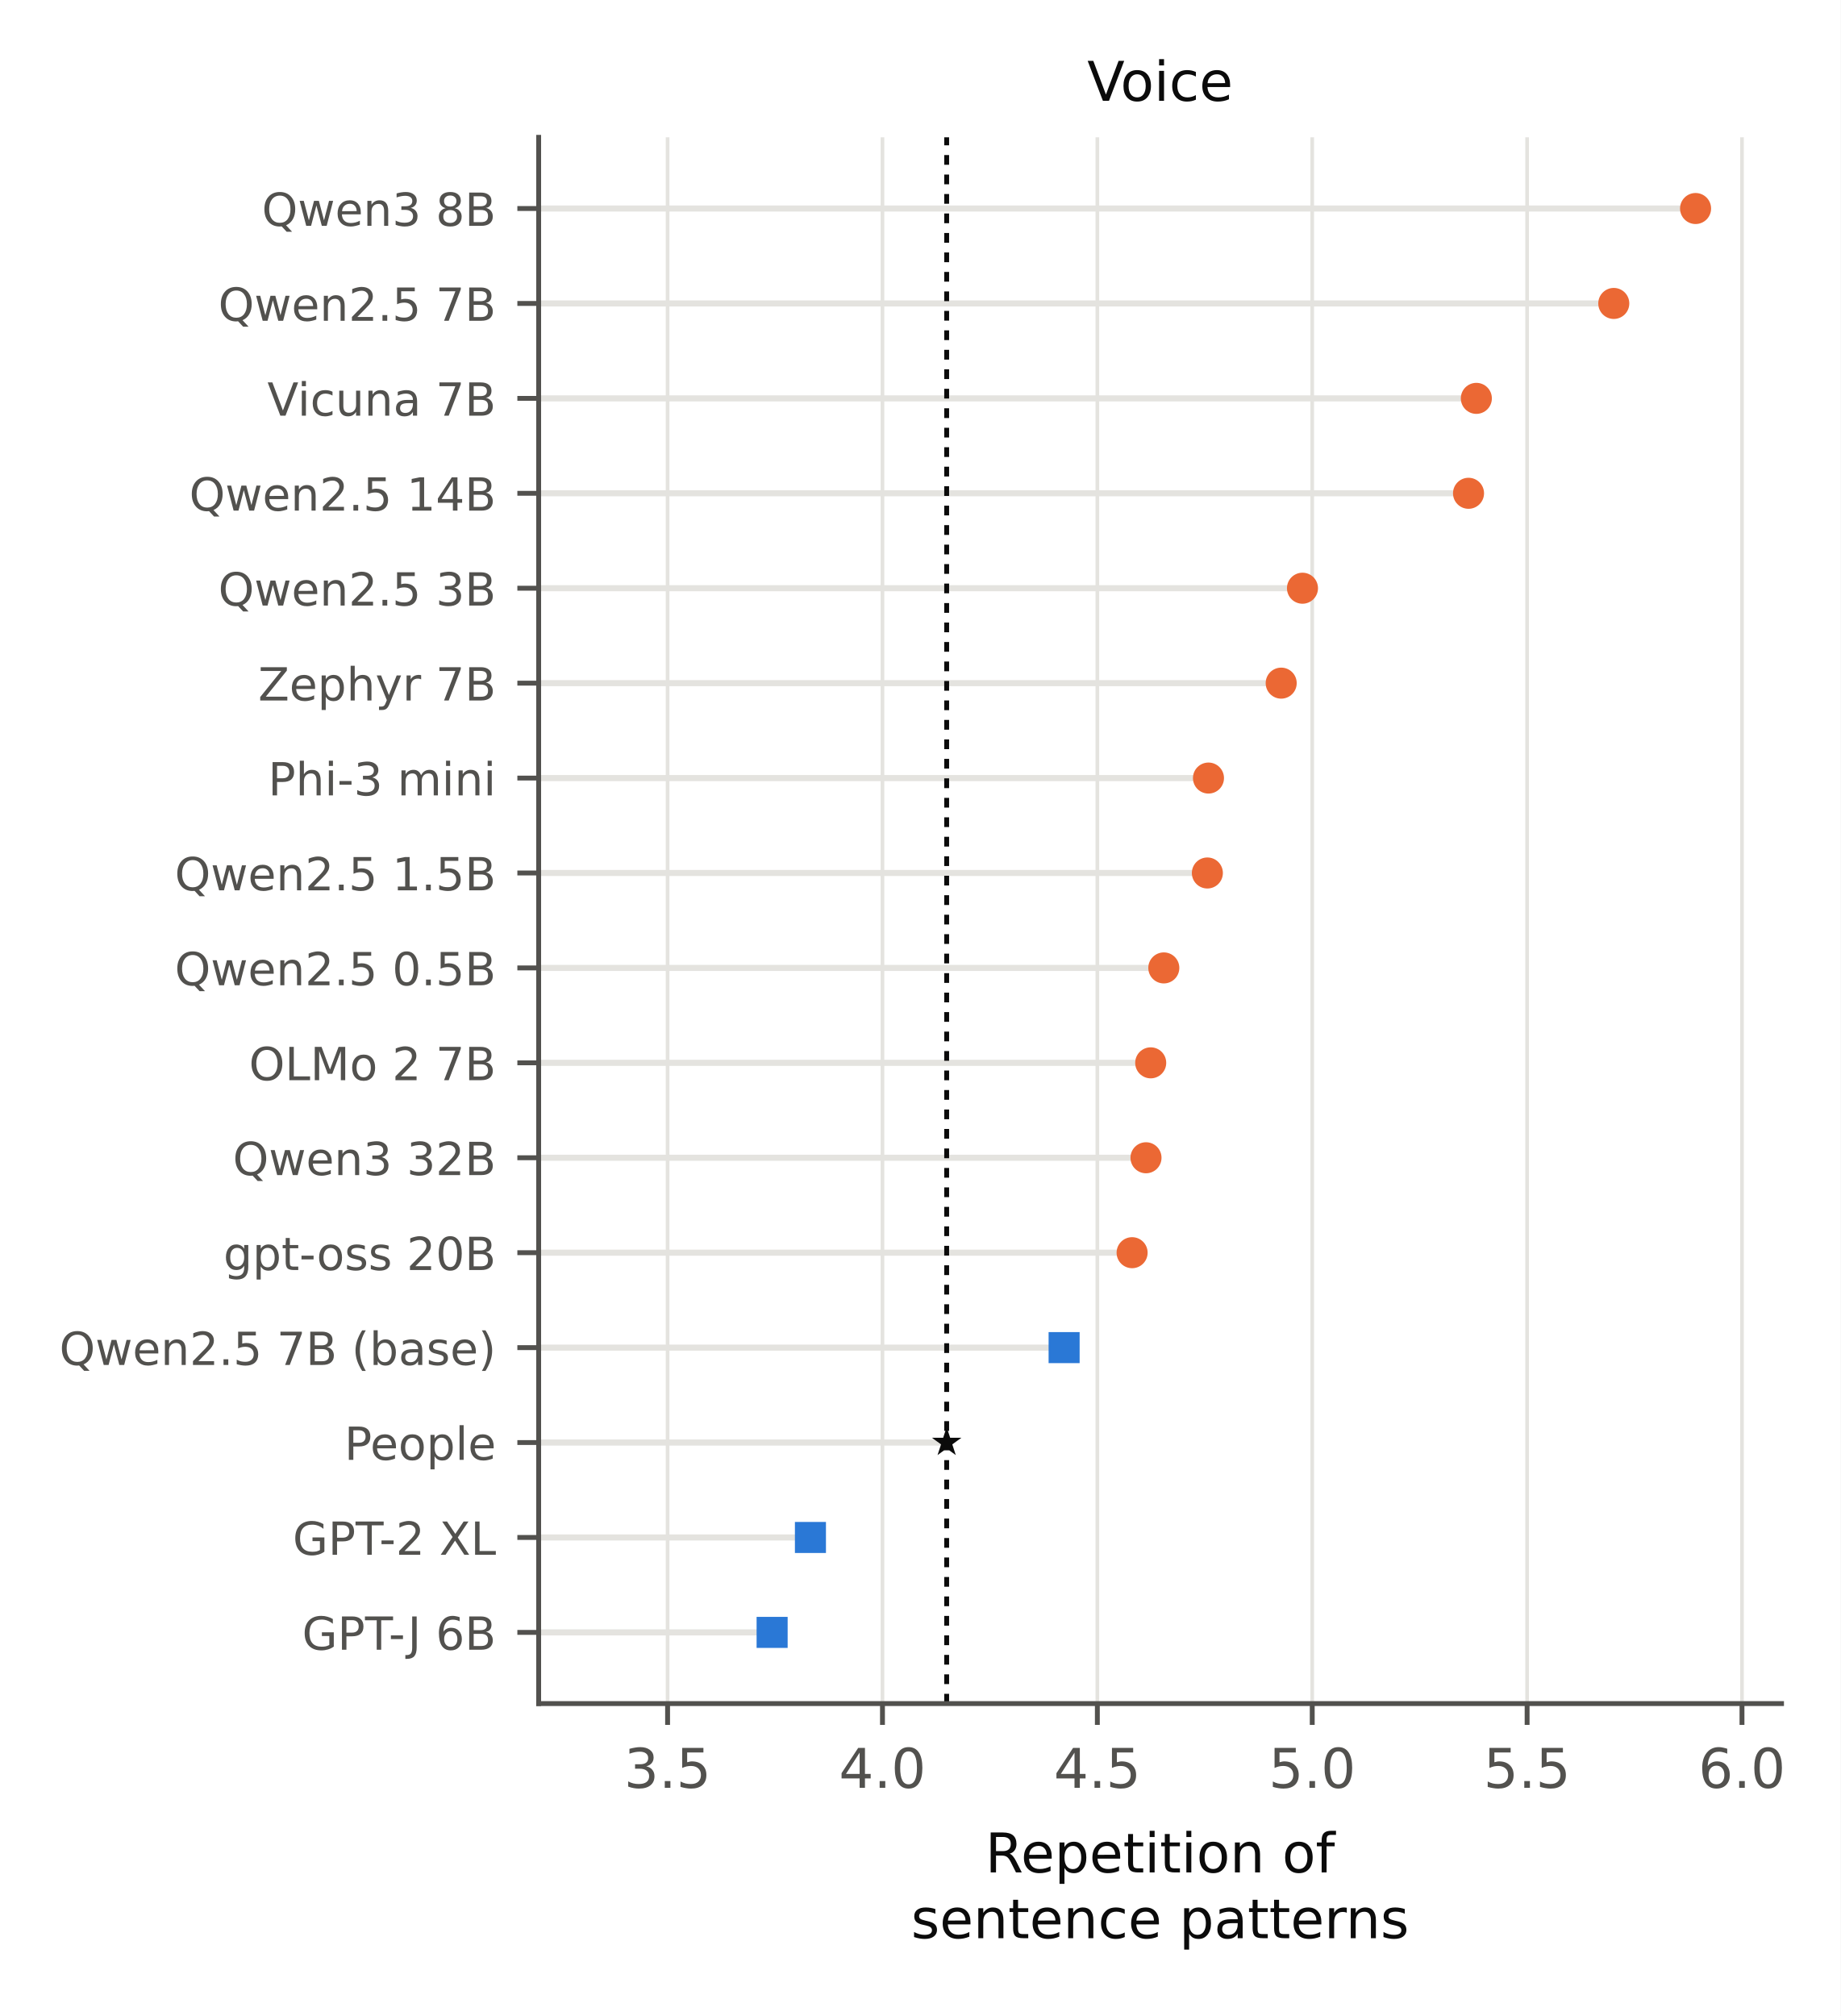
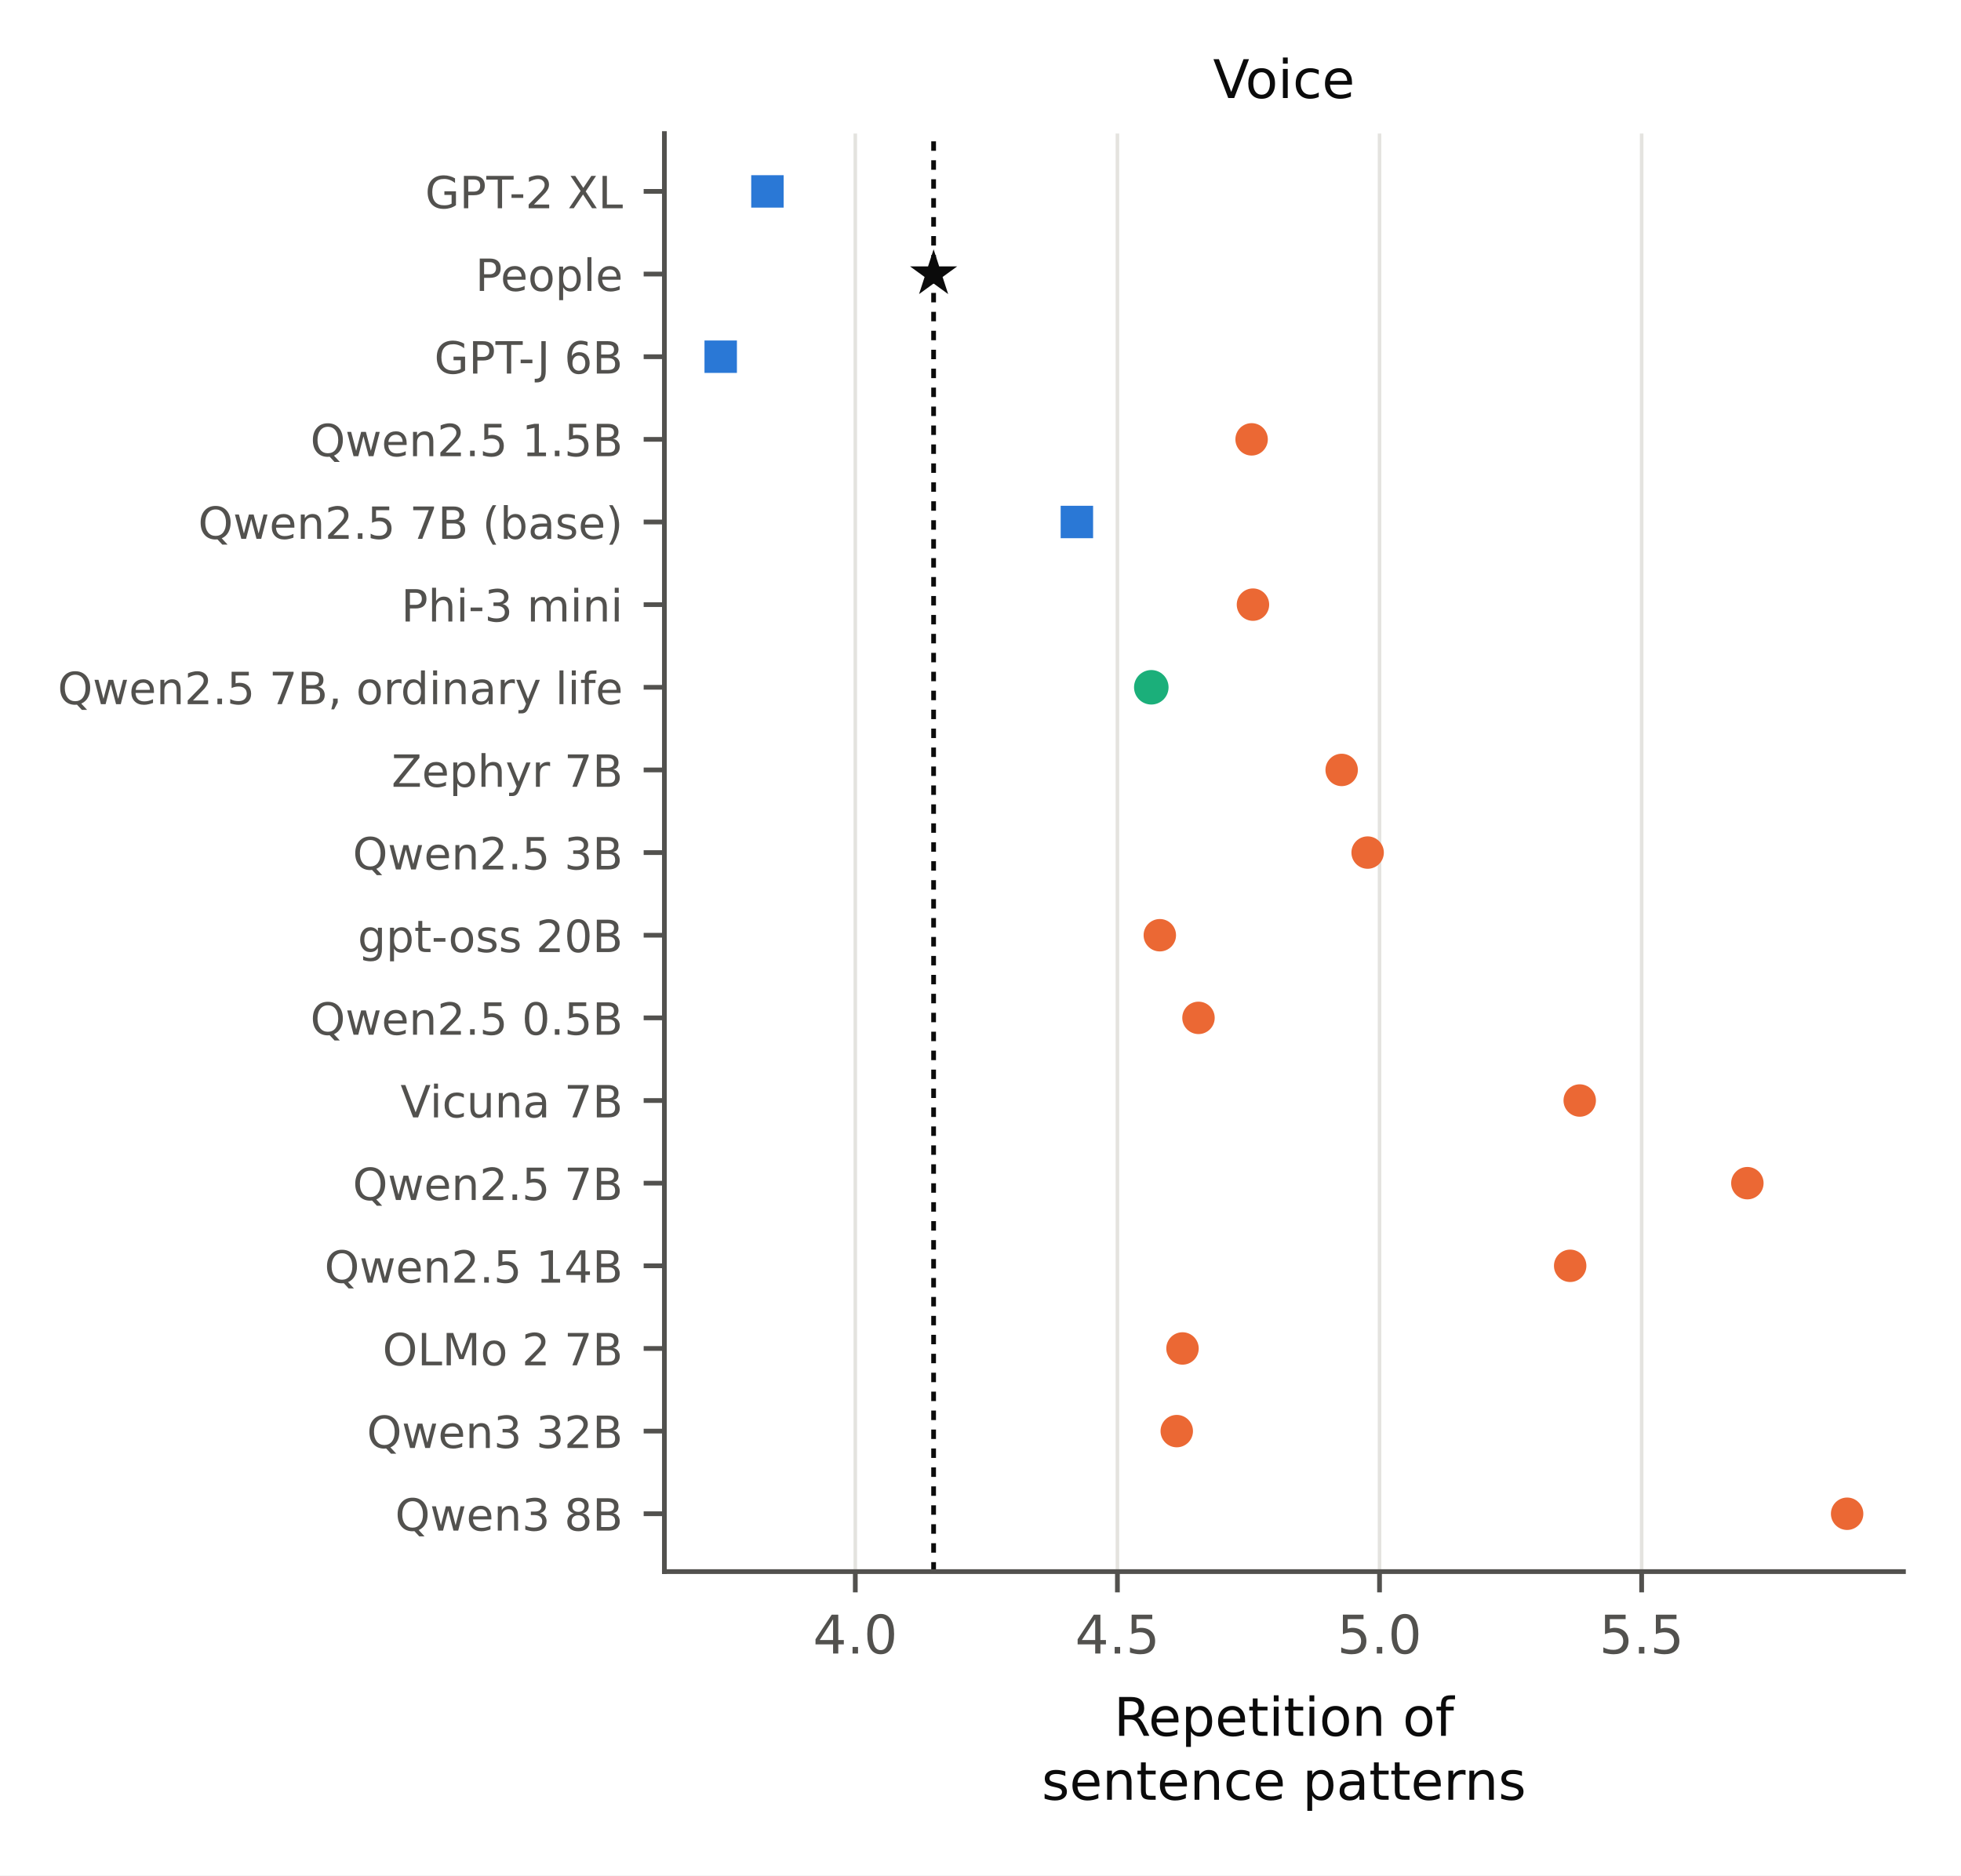
- <svg xmlns="http://www.w3.org/2000/svg" xmlns:xlink="http://www.w3.org/1999/xlink" width="302.4pt" height="331.2pt" viewBox="0 0 302.4 331.2" version="1.1">
+ <svg xmlns="http://www.w3.org/2000/svg" xmlns:xlink="http://www.w3.org/1999/xlink" width="331.2pt" height="316.8pt" viewBox="0 0 331.2 316.8" version="1.1">
  <defs>
    <style type="text/css">*{stroke-linejoin: round; stroke-linecap: butt}</style>
  </defs>
  <g id="figure_1">
    <g id="patch_1">
-       <path d="M 0 331.2  L 302.4 331.2  L 302.4 0  L 0 0  z " style="fill: #ffffff" />
+       <path d="M 0 316.8  L 331.2 316.8  L 331.2 0  L 0 0  z " style="fill: #ffffff" />
    </g>
    <g id="axes_1">
      <g id="patch_2">
-         <path d="M 88.495 279.874  L 292.68 279.874  L 292.68 22.56  L 88.495 22.56  z " style="fill: #ffffff" />
+         <path d="M 112.21 265.474  L 321.48 265.474  L 321.48 22.56  L 112.21 22.56  z " style="fill: #ffffff" />
      </g>
      <g id="matplotlib.axis_1">
        <g id="xtick_1">
          <g id="line2d_1">
-             <path d="M 109.676 279.874  L 109.676 22.56  " clip-path="url(#pa29cede24d)" style="fill: none; stroke: #e4e3df; stroke-width: 0.6; stroke-linecap: square" />
+             <path d="M 144.455 265.474  L 144.455 22.56  " clip-path="url(#p707b2e2f0b)" style="fill: none; stroke: #e4e3df; stroke-width: 0.6; stroke-linecap: square" />
          </g>
          <g id="line2d_2">
            <defs>
-               <path id="m6a541c0df9" d="M 0 0  L 0 3.5  " style="stroke: #52514e; stroke-width: 0.8" />
+               <path id="md12f85eb61" d="M 0 0  L 0 3.5  " style="stroke: #52514e; stroke-width: 0.8" />
            </defs>
            <g>
-               <use xlink:href="#m6a541c0df9" x="109.676" y="279.874" style="fill: #52514e; stroke: #52514e; stroke-width: 0.8" />
+               <use xlink:href="#md12f85eb61" x="144.455" y="265.474" style="fill: #52514e; stroke: #52514e; stroke-width: 0.8" />
            </g>
          </g>
          <g id="text_1">
-             <text style="font-size: 9px; font-family: 'DejaVu Sans'; text-anchor: middle; fill: #52514e" x="109.676" y="293.712" transform="rotate(-0 109.6762 293.7123)">3.5</text>
+             <text style="font-size: 9px; font-family: 'DejaVu Sans'; text-anchor: middle; fill: #52514e" x="144.455" y="279.312" transform="rotate(-0 144.4552 279.3123)">4.0</text>
          </g>
        </g>
        <g id="xtick_2">
          <g id="line2d_3">
-             <path d="M 144.978 279.874  L 144.978 22.56  " clip-path="url(#pa29cede24d)" style="fill: none; stroke: #e4e3df; stroke-width: 0.6; stroke-linecap: square" />
+             <path d="M 188.724 265.474  L 188.724 22.56  " clip-path="url(#p707b2e2f0b)" style="fill: none; stroke: #e4e3df; stroke-width: 0.6; stroke-linecap: square" />
          </g>
          <g id="line2d_4">
            <g>
-               <use xlink:href="#m6a541c0df9" x="144.978" y="279.874" style="fill: #52514e; stroke: #52514e; stroke-width: 0.8" />
+               <use xlink:href="#md12f85eb61" x="188.724" y="265.474" style="fill: #52514e; stroke: #52514e; stroke-width: 0.8" />
            </g>
          </g>
          <g id="text_2">
-             <text style="font-size: 9px; font-family: 'DejaVu Sans'; text-anchor: middle; fill: #52514e" x="144.978" y="293.712" transform="rotate(-0 144.9781 293.7123)">4.0</text>
+             <text style="font-size: 9px; font-family: 'DejaVu Sans'; text-anchor: middle; fill: #52514e" x="188.724" y="279.312" transform="rotate(-0 188.7243 279.3123)">4.5</text>
          </g>
        </g>
        <g id="xtick_3">
          <g id="line2d_5">
-             <path d="M 180.28 279.874  L 180.28 22.56  " clip-path="url(#pa29cede24d)" style="fill: none; stroke: #e4e3df; stroke-width: 0.6; stroke-linecap: square" />
+             <path d="M 232.993 265.474  L 232.993 22.56  " clip-path="url(#p707b2e2f0b)" style="fill: none; stroke: #e4e3df; stroke-width: 0.6; stroke-linecap: square" />
          </g>
          <g id="line2d_6">
            <g>
-               <use xlink:href="#m6a541c0df9" x="180.28" y="279.874" style="fill: #52514e; stroke: #52514e; stroke-width: 0.8" />
+               <use xlink:href="#md12f85eb61" x="232.993" y="265.474" style="fill: #52514e; stroke: #52514e; stroke-width: 0.8" />
            </g>
          </g>
          <g id="text_3">
-             <text style="font-size: 9px; font-family: 'DejaVu Sans'; text-anchor: middle; fill: #52514e" x="180.28" y="293.712" transform="rotate(-0 180.28 293.7123)">4.5</text>
+             <text style="font-size: 9px; font-family: 'DejaVu Sans'; text-anchor: middle; fill: #52514e" x="232.993" y="279.312" transform="rotate(-0 232.9934 279.3123)">5.0</text>
          </g>
        </g>
        <g id="xtick_4">
          <g id="line2d_7">
-             <path d="M 215.582 279.874  L 215.582 22.56  " clip-path="url(#pa29cede24d)" style="fill: none; stroke: #e4e3df; stroke-width: 0.6; stroke-linecap: square" />
+             <path d="M 277.263 265.474  L 277.263 22.56  " clip-path="url(#p707b2e2f0b)" style="fill: none; stroke: #e4e3df; stroke-width: 0.6; stroke-linecap: square" />
          </g>
          <g id="line2d_8">
            <g>
-               <use xlink:href="#m6a541c0df9" x="215.582" y="279.874" style="fill: #52514e; stroke: #52514e; stroke-width: 0.8" />
+               <use xlink:href="#md12f85eb61" x="277.263" y="265.474" style="fill: #52514e; stroke: #52514e; stroke-width: 0.8" />
            </g>
          </g>
          <g id="text_4">
-             <text style="font-size: 9px; font-family: 'DejaVu Sans'; text-anchor: middle; fill: #52514e" x="215.582" y="293.712" transform="rotate(-0 215.582 293.7123)">5.0</text>
-           </g>
-         </g>
-         <g id="xtick_5">
-           <g id="line2d_9">
-             <path d="M 250.884 279.874  L 250.884 22.56  " clip-path="url(#pa29cede24d)" style="fill: none; stroke: #e4e3df; stroke-width: 0.6; stroke-linecap: square" />
-           </g>
-           <g id="line2d_10">
-             <g>
-               <use xlink:href="#m6a541c0df9" x="250.884" y="279.874" style="fill: #52514e; stroke: #52514e; stroke-width: 0.8" />
-             </g>
-           </g>
-           <g id="text_5">
-             <text style="font-size: 9px; font-family: 'DejaVu Sans'; text-anchor: middle; fill: #52514e" x="250.884" y="293.712" transform="rotate(-0 250.8839 293.7123)">5.5</text>
-           </g>
-         </g>
-         <g id="xtick_6">
-           <g id="line2d_11">
-             <path d="M 286.186 279.874  L 286.186 22.56  " clip-path="url(#pa29cede24d)" style="fill: none; stroke: #e4e3df; stroke-width: 0.6; stroke-linecap: square" />
-           </g>
-           <g id="line2d_12">
-             <g>
-               <use xlink:href="#m6a541c0df9" x="286.186" y="279.874" style="fill: #52514e; stroke: #52514e; stroke-width: 0.8" />
-             </g>
-           </g>
-           <g id="text_6">
-             <text style="font-size: 9px; font-family: 'DejaVu Sans'; text-anchor: middle; fill: #52514e" x="286.186" y="293.712" transform="rotate(-0 286.1859 293.7123)">6.0</text>
-           </g>
-         </g>
-         <g id="text_7">
-           <text style="font-size: 9px; font-family: 'DejaVu Sans'; fill: #0b0b0b" transform="translate(161.8663 307.6138)">Repetition of</text>
-           <text style="font-size: 9px; font-family: 'DejaVu Sans'; fill: #0b0b0b" transform="translate(149.6853 318.4156)">sentence patterns</text>
+             <text style="font-size: 9px; font-family: 'DejaVu Sans'; text-anchor: middle; fill: #52514e" x="277.263" y="279.312" transform="rotate(-0 277.2625 279.3123)">5.5</text>
+           </g>
+         </g>
+         <g id="text_5">
+           <text style="font-size: 9px; font-family: 'DejaVu Sans'; fill: #0b0b0b" transform="translate(188.1238 293.2138)">Repetition of</text>
+           <text style="font-size: 9px; font-family: 'DejaVu Sans'; fill: #0b0b0b" transform="translate(175.9428 304.0156)">sentence patterns</text>
        </g>
      </g>
      <g id="matplotlib.axis_2">
        <g id="ytick_1">
+           <g id="line2d_9">
+             <defs>
+               <path id="me0f7432791" d="M 0 0  L -3.5 0  " style="stroke: #52514e; stroke-width: 0.8" />
+             </defs>
+             <g>
+               <use xlink:href="#me0f7432791" x="112.21" y="255.702" style="fill: #52514e; stroke: #52514e; stroke-width: 0.8" />
+             </g>
+           </g>
+           <g id="text_6">
+             <text style="font-size: 7.5px; font-family: 'DejaVu Sans'; text-anchor: end; fill: #52514e" x="105.21" y="258.551" transform="rotate(-0 105.21 258.5511)">Qwen3 8B</text>
+           </g>
+         </g>
+         <g id="ytick_2">
+           <g id="line2d_10">
+             <g>
+               <use xlink:href="#me0f7432791" x="112.21" y="241.741" style="fill: #52514e; stroke: #52514e; stroke-width: 0.8" />
+             </g>
+           </g>
+           <g id="text_7">
+             <text style="font-size: 7.5px; font-family: 'DejaVu Sans'; text-anchor: end; fill: #52514e" x="105.21" y="244.59" transform="rotate(-0 105.21 244.5905)">Qwen3 32B</text>
+           </g>
+         </g>
+         <g id="ytick_3">
+           <g id="line2d_11">
+             <g>
+               <use xlink:href="#me0f7432791" x="112.21" y="227.781" style="fill: #52514e; stroke: #52514e; stroke-width: 0.8" />
+             </g>
+           </g>
+           <g id="text_8">
+             <text style="font-size: 7.5px; font-family: 'DejaVu Sans'; text-anchor: end; fill: #52514e" x="105.21" y="230.63" transform="rotate(-0 105.21 230.6299)">OLMo 2 7B</text>
+           </g>
+         </g>
+         <g id="ytick_4">
+           <g id="line2d_12">
+             <g>
+               <use xlink:href="#me0f7432791" x="112.21" y="213.82" style="fill: #52514e; stroke: #52514e; stroke-width: 0.8" />
+             </g>
+           </g>
+           <g id="text_9">
+             <text style="font-size: 7.5px; font-family: 'DejaVu Sans'; text-anchor: end; fill: #52514e" x="105.21" y="216.669" transform="rotate(-0 105.21 216.6693)">Qwen2.5 14B</text>
+           </g>
+         </g>
+         <g id="ytick_5">
          <g id="line2d_13">
-             <defs>
-               <path id="m1669f476aa" d="M 0 0  L -3.5 0  " style="stroke: #52514e; stroke-width: 0.8" />
-             </defs>
-             <g>
-               <use xlink:href="#m1669f476aa" x="88.495" y="268.178" style="fill: #52514e; stroke: #52514e; stroke-width: 0.8" />
-             </g>
-           </g>
-           <g id="text_8">
-             <text style="font-size: 7.5px; font-family: 'DejaVu Sans'; text-anchor: end; fill: #52514e" x="81.495" y="271.027" transform="rotate(-0 81.495 271.0274)">GPT-J 6B</text>
-           </g>
-         </g>
-         <g id="ytick_2">
+             <g>
+               <use xlink:href="#me0f7432791" x="112.21" y="199.86" style="fill: #52514e; stroke: #52514e; stroke-width: 0.8" />
+             </g>
+           </g>
+           <g id="text_10">
+             <text style="font-size: 7.5px; font-family: 'DejaVu Sans'; text-anchor: end; fill: #52514e" x="105.21" y="202.709" transform="rotate(-0 105.21 202.7087)">Qwen2.5 7B</text>
+           </g>
+         </g>
+         <g id="ytick_6">
          <g id="line2d_14">
            <g>
-               <use xlink:href="#m1669f476aa" x="88.495" y="252.583" style="fill: #52514e; stroke: #52514e; stroke-width: 0.8" />
-             </g>
-           </g>
-           <g id="text_9">
-             <text style="font-size: 7.5px; font-family: 'DejaVu Sans'; text-anchor: end; fill: #52514e" x="81.495" y="255.433" transform="rotate(-0 81.495 255.4326)">GPT-2 XL</text>
-           </g>
-         </g>
-         <g id="ytick_3">
+               <use xlink:href="#me0f7432791" x="112.21" y="185.899" style="fill: #52514e; stroke: #52514e; stroke-width: 0.8" />
+             </g>
+           </g>
+           <g id="text_11">
+             <text style="font-size: 7.5px; font-family: 'DejaVu Sans'; text-anchor: end; fill: #52514e" x="105.21" y="188.748" transform="rotate(-0 105.21 188.7484)">Vicuna 7B</text>
+           </g>
+         </g>
+         <g id="ytick_7">
          <g id="line2d_15">
            <g>
-               <use xlink:href="#m1669f476aa" x="88.495" y="236.989" style="fill: #52514e; stroke: #52514e; stroke-width: 0.8" />
-             </g>
-           </g>
-           <g id="text_10">
-             <text style="font-size: 7.5px; font-family: 'DejaVu Sans'; text-anchor: end; fill: #52514e" x="81.495" y="239.838" transform="rotate(-0 81.495 239.8381)">People</text>
-           </g>
-         </g>
-         <g id="ytick_4">
+               <use xlink:href="#me0f7432791" x="112.21" y="171.938" style="fill: #52514e; stroke: #52514e; stroke-width: 0.8" />
+             </g>
+           </g>
+           <g id="text_12">
+             <text style="font-size: 7.5px; font-family: 'DejaVu Sans'; text-anchor: end; fill: #52514e" x="105.21" y="174.788" transform="rotate(-0 105.21 174.7875)">Qwen2.5 0.5B</text>
+           </g>
+         </g>
+         <g id="ytick_8">
          <g id="line2d_16">
            <g>
-               <use xlink:href="#m1669f476aa" x="88.495" y="221.394" style="fill: #52514e; stroke: #52514e; stroke-width: 0.8" />
-             </g>
-           </g>
-           <g id="text_11">
-             <text style="font-size: 7.5px; font-family: 'DejaVu Sans'; text-anchor: end; fill: #52514e" x="81.495" y="224.243" transform="rotate(-0 81.495 224.2432)">Qwen2.5 7B (base)</text>
-           </g>
-         </g>
-         <g id="ytick_5">
+               <use xlink:href="#me0f7432791" x="112.21" y="157.978" style="fill: #52514e; stroke: #52514e; stroke-width: 0.8" />
+             </g>
+           </g>
+           <g id="text_13">
+             <text style="font-size: 7.5px; font-family: 'DejaVu Sans'; text-anchor: end; fill: #52514e" x="105.21" y="160.827" transform="rotate(-0 105.21 160.8269)">gpt-oss 20B</text>
+           </g>
+         </g>
+         <g id="ytick_9">
          <g id="line2d_17">
            <g>
-               <use xlink:href="#m1669f476aa" x="88.495" y="205.799" style="fill: #52514e; stroke: #52514e; stroke-width: 0.8" />
-             </g>
-           </g>
-           <g id="text_12">
-             <text style="font-size: 7.5px; font-family: 'DejaVu Sans'; text-anchor: end; fill: #52514e" x="81.495" y="208.648" transform="rotate(-0 81.495 208.6481)">gpt-oss 20B</text>
-           </g>
-         </g>
-         <g id="ytick_6">
+               <use xlink:href="#me0f7432791" x="112.21" y="144.017" style="fill: #52514e; stroke: #52514e; stroke-width: 0.8" />
+             </g>
+           </g>
+           <g id="text_14">
+             <text style="font-size: 7.5px; font-family: 'DejaVu Sans'; text-anchor: end; fill: #52514e" x="105.21" y="146.866" transform="rotate(-0 105.21 146.8663)">Qwen2.5 3B</text>
+           </g>
+         </g>
+         <g id="ytick_10">
          <g id="line2d_18">
            <g>
-               <use xlink:href="#m1669f476aa" x="88.495" y="190.204" style="fill: #52514e; stroke: #52514e; stroke-width: 0.8" />
-             </g>
-           </g>
-           <g id="text_13">
-             <text style="font-size: 7.5px; font-family: 'DejaVu Sans'; text-anchor: end; fill: #52514e" x="81.495" y="193.053" transform="rotate(-0 81.495 193.0533)">Qwen3 32B</text>
-           </g>
-         </g>
-         <g id="ytick_7">
+               <use xlink:href="#me0f7432791" x="112.21" y="130.057" style="fill: #52514e; stroke: #52514e; stroke-width: 0.8" />
+             </g>
+           </g>
+           <g id="text_15">
+             <text style="font-size: 7.5px; font-family: 'DejaVu Sans'; text-anchor: end; fill: #52514e" x="105.21" y="132.906" transform="rotate(-0 105.21 132.906)">Zephyr 7B</text>
+           </g>
+         </g>
+         <g id="ytick_11">
          <g id="line2d_19">
            <g>
-               <use xlink:href="#m1669f476aa" x="88.495" y="174.609" style="fill: #52514e; stroke: #52514e; stroke-width: 0.8" />
-             </g>
-           </g>
-           <g id="text_14">
-             <text style="font-size: 7.5px; font-family: 'DejaVu Sans'; text-anchor: end; fill: #52514e" x="81.495" y="177.459" transform="rotate(-0 81.495 177.4585)">OLMo 2 7B</text>
-           </g>
-         </g>
-         <g id="ytick_8">
+               <use xlink:href="#me0f7432791" x="112.21" y="116.096" style="fill: #52514e; stroke: #52514e; stroke-width: 0.8" />
+             </g>
+           </g>
+           <g id="text_16">
+             <text style="font-size: 7.5px; font-family: 'DejaVu Sans'; text-anchor: end; fill: #52514e" x="105.21" y="118.945" transform="rotate(-0 105.21 118.9454)">Qwen2.5 7B, ordinary life</text>
+           </g>
+         </g>
+         <g id="ytick_12">
          <g id="line2d_20">
            <g>
-               <use xlink:href="#m1669f476aa" x="88.495" y="159.015" style="fill: #52514e; stroke: #52514e; stroke-width: 0.8" />
-             </g>
-           </g>
-           <g id="text_15">
-             <text style="font-size: 7.5px; font-family: 'DejaVu Sans'; text-anchor: end; fill: #52514e" x="81.495" y="161.864" transform="rotate(-0 81.495 161.8637)">Qwen2.5 0.5B</text>
-           </g>
-         </g>
-         <g id="ytick_9">
+               <use xlink:href="#me0f7432791" x="112.21" y="102.135" style="fill: #52514e; stroke: #52514e; stroke-width: 0.8" />
+             </g>
+           </g>
+           <g id="text_17">
+             <text style="font-size: 7.5px; font-family: 'DejaVu Sans'; text-anchor: end; fill: #52514e" x="105.21" y="104.985" transform="rotate(-0 105.21 104.9848)">Phi-3 mini</text>
+           </g>
+         </g>
+         <g id="ytick_13">
          <g id="line2d_21">
            <g>
-               <use xlink:href="#m1669f476aa" x="88.495" y="143.42" style="fill: #52514e; stroke: #52514e; stroke-width: 0.8" />
-             </g>
-           </g>
-           <g id="text_16">
-             <text style="font-size: 7.5px; font-family: 'DejaVu Sans'; text-anchor: end; fill: #52514e" x="81.495" y="146.269" transform="rotate(-0 81.495 146.2689)">Qwen2.5 1.5B</text>
-           </g>
-         </g>
-         <g id="ytick_10">
+               <use xlink:href="#me0f7432791" x="112.21" y="88.175" style="fill: #52514e; stroke: #52514e; stroke-width: 0.8" />
+             </g>
+           </g>
+           <g id="text_18">
+             <text style="font-size: 7.5px; font-family: 'DejaVu Sans'; text-anchor: end; fill: #52514e" x="105.21" y="91.024" transform="rotate(-0 105.21 91.02422)">Qwen2.5 7B (base)</text>
+           </g>
+         </g>
+         <g id="ytick_14">
          <g id="line2d_22">
            <g>
-               <use xlink:href="#m1669f476aa" x="88.495" y="127.825" style="fill: #52514e; stroke: #52514e; stroke-width: 0.8" />
-             </g>
-           </g>
-           <g id="text_17">
-             <text style="font-size: 7.5px; font-family: 'DejaVu Sans'; text-anchor: end; fill: #52514e" x="81.495" y="130.674" transform="rotate(-0 81.495 130.6744)">Phi-3 mini</text>
-           </g>
-         </g>
-         <g id="ytick_11">
+               <use xlink:href="#me0f7432791" x="112.21" y="74.214" style="fill: #52514e; stroke: #52514e; stroke-width: 0.8" />
+             </g>
+           </g>
+           <g id="text_19">
+             <text style="font-size: 7.5px; font-family: 'DejaVu Sans'; text-anchor: end; fill: #52514e" x="105.21" y="77.063" transform="rotate(-0 105.21 77.06333)">Qwen2.5 1.5B</text>
+           </g>
+         </g>
+         <g id="ytick_15">
          <g id="line2d_23">
            <g>
-               <use xlink:href="#m1669f476aa" x="88.495" y="112.23" style="fill: #52514e; stroke: #52514e; stroke-width: 0.8" />
-             </g>
-           </g>
-           <g id="text_18">
-             <text style="font-size: 7.5px; font-family: 'DejaVu Sans'; text-anchor: end; fill: #52514e" x="81.495" y="115.08" transform="rotate(-0 81.495 115.0796)">Zephyr 7B</text>
-           </g>
-         </g>
-         <g id="ytick_12">
+               <use xlink:href="#me0f7432791" x="112.21" y="60.254" style="fill: #52514e; stroke: #52514e; stroke-width: 0.8" />
+             </g>
+           </g>
+           <g id="text_20">
+             <text style="font-size: 7.5px; font-family: 'DejaVu Sans'; text-anchor: end; fill: #52514e" x="105.21" y="63.103" transform="rotate(-0 105.21 63.10273)">GPT-J 6B</text>
+           </g>
+         </g>
+         <g id="ytick_16">
          <g id="line2d_24">
            <g>
-               <use xlink:href="#m1669f476aa" x="88.495" y="96.635" style="fill: #52514e; stroke: #52514e; stroke-width: 0.8" />
-             </g>
-           </g>
-           <g id="text_19">
-             <text style="font-size: 7.5px; font-family: 'DejaVu Sans'; text-anchor: end; fill: #52514e" x="81.495" y="99.484" transform="rotate(-0 81.495 99.48447)">Qwen2.5 3B</text>
-           </g>
-         </g>
-         <g id="ytick_13">
+               <use xlink:href="#me0f7432791" x="112.21" y="46.293" style="fill: #52514e; stroke: #52514e; stroke-width: 0.8" />
+             </g>
+           </g>
+           <g id="text_21">
+             <text style="font-size: 7.5px; font-family: 'DejaVu Sans'; text-anchor: end; fill: #52514e" x="105.21" y="49.142" transform="rotate(-0 105.21 49.14243)">People</text>
+           </g>
+         </g>
+         <g id="ytick_17">
          <g id="line2d_25">
            <g>
-               <use xlink:href="#m1669f476aa" x="88.495" y="81.041" style="fill: #52514e; stroke: #52514e; stroke-width: 0.8" />
-             </g>
-           </g>
-           <g id="text_20">
-             <text style="font-size: 7.5px; font-family: 'DejaVu Sans'; text-anchor: end; fill: #52514e" x="81.495" y="83.89" transform="rotate(-0 81.495 83.88966)">Qwen2.5 14B</text>
-           </g>
-         </g>
-         <g id="ytick_14">
-           <g id="line2d_26">
-             <g>
-               <use xlink:href="#m1669f476aa" x="88.495" y="65.446" style="fill: #52514e; stroke: #52514e; stroke-width: 0.8" />
-             </g>
-           </g>
-           <g id="text_21">
-             <text style="font-size: 7.5px; font-family: 'DejaVu Sans'; text-anchor: end; fill: #52514e" x="81.495" y="68.295" transform="rotate(-0 81.495 68.29514)">Vicuna 7B</text>
-           </g>
-         </g>
-         <g id="ytick_15">
-           <g id="line2d_27">
-             <g>
-               <use xlink:href="#m1669f476aa" x="88.495" y="49.851" style="fill: #52514e; stroke: #52514e; stroke-width: 0.8" />
+               <use xlink:href="#me0f7432791" x="112.21" y="32.332" style="fill: #52514e; stroke: #52514e; stroke-width: 0.8" />
            </g>
          </g>
          <g id="text_22">
-             <text style="font-size: 7.5px; font-family: 'DejaVu Sans'; text-anchor: end; fill: #52514e" x="81.495" y="52.7" transform="rotate(-0 81.495 52.70004)">Qwen2.5 7B</text>
-           </g>
-         </g>
-         <g id="ytick_16">
-           <g id="line2d_28">
-             <g>
-               <use xlink:href="#m1669f476aa" x="88.495" y="34.256" style="fill: #52514e; stroke: #52514e; stroke-width: 0.8" />
-             </g>
-           </g>
-           <g id="text_23">
-             <text style="font-size: 7.5px; font-family: 'DejaVu Sans'; text-anchor: end; fill: #52514e" x="81.495" y="37.105" transform="rotate(-0 81.495 37.10523)">Qwen3 8B</text>
-           </g>
-         </g>
-       </g>
-       <g id="LineCollection_1">
-         <path d="M 88.495 268.178  L 126.85 268.178  " clip-path="url(#pa29cede24d)" style="fill: none; stroke: #e4e3df" />
-         <path d="M 88.495 252.583  L 133.143 252.583  " clip-path="url(#pa29cede24d)" style="fill: none; stroke: #e4e3df" />
-         <path d="M 88.495 236.989  L 155.524 236.989  " clip-path="url(#pa29cede24d)" style="fill: none; stroke: #e4e3df" />
-         <path d="M 88.495 221.394  L 174.821 221.394  " clip-path="url(#pa29cede24d)" style="fill: none; stroke: #e4e3df" />
-         <path d="M 88.495 205.799  L 185.991 205.799  " clip-path="url(#pa29cede24d)" style="fill: none; stroke: #e4e3df" />
-         <path d="M 88.495 190.204  L 188.272 190.204  " clip-path="url(#pa29cede24d)" style="fill: none; stroke: #e4e3df" />
-         <path d="M 88.495 174.609  L 189.046 174.609  " clip-path="url(#pa29cede24d)" style="fill: none; stroke: #e4e3df" />
-         <path d="M 88.495 159.015  L 191.199 159.015  " clip-path="url(#pa29cede24d)" style="fill: none; stroke: #e4e3df" />
-         <path d="M 88.495 143.42  L 198.354 143.42  " clip-path="url(#pa29cede24d)" style="fill: none; stroke: #e4e3df" />
-         <path d="M 88.495 127.825  L 198.535 127.825  " clip-path="url(#pa29cede24d)" style="fill: none; stroke: #e4e3df" />
-         <path d="M 88.495 112.23  L 210.483 112.23  " clip-path="url(#pa29cede24d)" style="fill: none; stroke: #e4e3df" />
-         <path d="M 88.495 96.635  L 213.98 96.635  " clip-path="url(#pa29cede24d)" style="fill: none; stroke: #e4e3df" />
-         <path d="M 88.495 81.041  L 241.259 81.041  " clip-path="url(#pa29cede24d)" style="fill: none; stroke: #e4e3df" />
-         <path d="M 88.495 65.446  L 242.545 65.446  " clip-path="url(#pa29cede24d)" style="fill: none; stroke: #e4e3df" />
-         <path d="M 88.495 49.851  L 265.123 49.851  " clip-path="url(#pa29cede24d)" style="fill: none; stroke: #e4e3df" />
-         <path d="M 88.495 34.256  L 278.559 34.256  " clip-path="url(#pa29cede24d)" style="fill: none; stroke: #e4e3df" />
-       </g>
+             <text style="font-size: 7.5px; font-family: 'DejaVu Sans'; text-anchor: end; fill: #52514e" x="105.21" y="35.182" transform="rotate(-0 105.21 35.18154)">GPT-2 XL</text>
+           </g>
+         </g>
+       </g>
+       <g id="line2d_26" />
+       <g id="line2d_27" />
+       <g id="line2d_28" />
      <g id="line2d_29" />
-       <g id="line2d_30">
-         <path d="M 155.524 279.874  L 155.524 22.56  " clip-path="url(#pa29cede24d)" style="fill: none; stroke-dasharray: 1.6,1.6; stroke-dashoffset: 0; stroke: #0b0b0b; stroke-width: 0.8" />
+       <g id="line2d_30" />
+       <g id="line2d_31" />
+       <g id="line2d_32" />
+       <g id="line2d_33" />
+       <g id="line2d_34" />
+       <g id="line2d_35" />
+       <g id="line2d_36" />
+       <g id="line2d_37" />
+       <g id="line2d_38" />
+       <g id="line2d_39" />
+       <g id="line2d_40" />
+       <g id="line2d_41" />
+       <g id="line2d_42" />
+       <g id="line2d_43">
+         <path d="M 157.68 265.474  L 157.68 22.56  " clip-path="url(#p707b2e2f0b)" style="fill: none; stroke-dasharray: 1.6,1.6; stroke-dashoffset: 0; stroke: #0b0b0b; stroke-width: 0.8" />
      </g>
      <g id="patch_3">
-         <path d="M 88.495 279.874  L 88.495 22.56  " style="fill: none; stroke: #52514e; stroke-width: 0.8; stroke-linejoin: miter; stroke-linecap: square" />
+         <path d="M 112.21 265.474  L 112.21 22.56  " style="fill: none; stroke: #52514e; stroke-width: 0.8; stroke-linejoin: miter; stroke-linecap: square" />
      </g>
      <g id="patch_4">
-         <path d="M 88.495 279.874  L 292.68 279.874  " style="fill: none; stroke: #52514e; stroke-width: 0.8; stroke-linejoin: miter; stroke-linecap: square" />
+         <path d="M 112.21 265.474  L 321.48 265.474  " style="fill: none; stroke: #52514e; stroke-width: 0.8; stroke-linejoin: miter; stroke-linecap: square" />
      </g>
      <g id="patch_5">
-         <path d="M 124.3 270.728  L 129.399 270.728  L 129.399 265.629  L 124.3 265.629  z " clip-path="url(#pa29cede24d)" style="fill: #2a78d6" />
+         <path d="M 311.968 258.441  C 312.694 258.441 313.391 258.152 313.904 257.638  C 314.418 257.125 314.706 256.428 314.706 255.702  C 314.706 254.976 314.418 254.279 313.904 253.765  C 313.391 253.252 312.694 252.963 311.968 252.963  C 311.241 252.963 310.545 253.252 310.031 253.765  C 309.518 254.279 309.229 254.976 309.229 255.702  C 309.229 256.428 309.518 257.125 310.031 257.638  C 310.545 258.152 311.241 258.441 311.968 258.441  z " clip-path="url(#p707b2e2f0b)" style="fill: #eb6834" />
      </g>
      <g id="patch_6">
-         <path d="M 130.594 255.133  L 135.693 255.133  L 135.693 250.034  L 130.594 250.034  z " clip-path="url(#pa29cede24d)" style="fill: #2a78d6" />
+         <path d="M 198.747 244.48  C 199.473 244.48 200.17 244.191 200.683 243.678  C 201.197 243.164 201.485 242.468 201.485 241.741  C 201.485 241.015 201.197 240.318 200.683 239.805  C 200.17 239.291 199.473 239.003 198.747 239.003  C 198.02 239.003 197.324 239.291 196.81 239.805  C 196.297 240.318 196.008 241.015 196.008 241.741  C 196.008 242.468 196.297 243.164 196.81 243.678  C 197.324 244.191 198.02 244.48 198.747 244.48  z " clip-path="url(#p707b2e2f0b)" style="fill: #eb6834" />
      </g>
      <g id="patch_7">
-         <path d="M 155.524 234.439  L 154.951 236.201  L 153.099 236.201  L 154.598 237.29  L 154.025 239.051  L 155.524 237.962  L 157.022 239.051  L 156.45 237.29  L 157.948 236.201  L 156.096 236.201  z " clip-path="url(#pa29cede24d)" style="fill: #0b0b0b" />
+         <path d="M 199.717 230.519  C 200.443 230.519 201.139 230.231 201.653 229.717  C 202.167 229.204 202.455 228.507 202.455 227.781  C 202.455 227.054 202.167 226.358 201.653 225.844  C 201.139 225.331 200.443 225.042 199.717 225.042  C 198.99 225.042 198.294 225.331 197.78 225.844  C 197.266 226.358 196.978 227.054 196.978 227.781  C 196.978 228.507 197.266 229.204 197.78 229.717  C 198.294 230.231 198.99 230.519 199.717 230.519  z " clip-path="url(#p707b2e2f0b)" style="fill: #eb6834" />
      </g>
      <g id="patch_8">
-         <path d="M 172.271 223.943  L 177.37 223.943  L 177.37 218.844  L 172.271 218.844  z " clip-path="url(#pa29cede24d)" style="fill: #2a78d6" />
+         <path d="M 265.192 216.559  C 265.919 216.559 266.615 216.27 267.129 215.757  C 267.643 215.243 267.931 214.546 267.931 213.82  C 267.931 213.094 267.643 212.397 267.129 211.884  C 266.615 211.37 265.919 211.082 265.192 211.082  C 264.466 211.082 263.77 211.37 263.256 211.884  C 262.742 212.397 262.454 213.094 262.454 213.82  C 262.454 214.546 262.742 215.243 263.256 215.757  C 263.77 216.27 264.466 216.559 265.192 216.559  z " clip-path="url(#p707b2e2f0b)" style="fill: #eb6834" />
      </g>
      <g id="patch_9">
-         <path d="M 185.991 208.349  C 186.667 208.349 187.315 208.08 187.793 207.602  C 188.272 207.124 188.54 206.475 188.54 205.799  C 188.54 205.123 188.272 204.474 187.793 203.996  C 187.315 203.518 186.667 203.25 185.991 203.25  C 185.314 203.25 184.666 203.518 184.188 203.996  C 183.71 204.474 183.441 205.123 183.441 205.799  C 183.441 206.475 183.71 207.124 184.188 207.602  C 184.666 208.08 185.314 208.349 185.991 208.349  z " clip-path="url(#pa29cede24d)" style="fill: #eb6834" />
+         <path d="M 295.119 202.598  C 295.845 202.598 296.542 202.31 297.055 201.796  C 297.569 201.283 297.857 200.586 297.857 199.86  C 297.857 199.133 297.569 198.437 297.055 197.923  C 296.542 197.41 295.845 197.121 295.119 197.121  C 294.392 197.121 293.696 197.41 293.182 197.923  C 292.669 198.437 292.38 199.133 292.38 199.86  C 292.38 200.586 292.669 201.283 293.182 201.796  C 293.696 202.31 294.392 202.598 295.119 202.598  z " clip-path="url(#p707b2e2f0b)" style="fill: #eb6834" />
      </g>
      <g id="patch_10">
-         <path d="M 188.272 192.754  C 188.948 192.754 189.597 192.485 190.075 192.007  C 190.553 191.529 190.822 190.88 190.822 190.204  C 190.822 189.528 190.553 188.88 190.075 188.401  C 189.597 187.923 188.948 187.655 188.272 187.655  C 187.596 187.655 186.948 187.923 186.47 188.401  C 185.991 188.88 185.723 189.528 185.723 190.204  C 185.723 190.88 185.991 191.529 186.47 192.007  C 186.948 192.485 187.596 192.754 188.272 192.754  z " clip-path="url(#pa29cede24d)" style="fill: #eb6834" />
+         <path d="M 266.805 188.638  C 267.532 188.638 268.228 188.349 268.742 187.835  C 269.255 187.322 269.544 186.625 269.544 185.899  C 269.544 185.173 269.255 184.476 268.742 183.962  C 268.228 183.449 267.532 183.16 266.805 183.16  C 266.079 183.16 265.382 183.449 264.869 183.962  C 264.355 184.476 264.067 185.173 264.067 185.899  C 264.067 186.625 264.355 187.322 264.869 187.835  C 265.382 188.349 266.079 188.638 266.805 188.638  z " clip-path="url(#p707b2e2f0b)" style="fill: #eb6834" />
      </g>
      <g id="patch_11">
-         <path d="M 189.046 177.159  C 189.722 177.159 190.37 176.89 190.848 176.412  C 191.327 175.934 191.595 175.286 191.595 174.609  C 191.595 173.933 191.327 173.285 190.848 172.807  C 190.37 172.329 189.722 172.06 189.046 172.06  C 188.37 172.06 187.721 172.329 187.243 172.807  C 186.765 173.285 186.496 173.933 186.496 174.609  C 186.496 175.286 186.765 175.934 187.243 176.412  C 187.721 176.89 188.37 177.159 189.046 177.159  z " clip-path="url(#pa29cede24d)" style="fill: #eb6834" />
+         <path d="M 202.417 174.677  C 203.143 174.677 203.84 174.388 204.353 173.875  C 204.867 173.361 205.156 172.665 205.156 171.938  C 205.156 171.212 204.867 170.515 204.353 170.002  C 203.84 169.488 203.143 169.2 202.417 169.2  C 201.691 169.2 200.994 169.488 200.48 170.002  C 199.967 170.515 199.678 171.212 199.678 171.938  C 199.678 172.665 199.967 173.361 200.48 173.875  C 200.994 174.388 201.691 174.677 202.417 174.677  z " clip-path="url(#p707b2e2f0b)" style="fill: #eb6834" />
      </g>
      <g id="patch_12">
-         <path d="M 191.199 161.564  C 191.875 161.564 192.524 161.295 193.002 160.817  C 193.48 160.339 193.749 159.691 193.749 159.015  C 193.749 158.338 193.48 157.69 193.002 157.212  C 192.524 156.734 191.875 156.465 191.199 156.465  C 190.523 156.465 189.874 156.734 189.396 157.212  C 188.918 157.69 188.65 158.338 188.65 159.015  C 188.65 159.691 188.918 160.339 189.396 160.817  C 189.874 161.295 190.523 161.564 191.199 161.564  z " clip-path="url(#pa29cede24d)" style="fill: #eb6834" />
+         <path d="M 195.885 160.716  C 196.612 160.716 197.308 160.428 197.822 159.914  C 198.336 159.401 198.624 158.704 198.624 157.978  C 198.624 157.251 198.336 156.555 197.822 156.041  C 197.308 155.528 196.612 155.239 195.885 155.239  C 195.159 155.239 194.463 155.528 193.949 156.041  C 193.435 156.555 193.147 157.251 193.147 157.978  C 193.147 158.704 193.435 159.401 193.949 159.914  C 194.463 160.428 195.159 160.716 195.885 160.716  z " clip-path="url(#p707b2e2f0b)" style="fill: #eb6834" />
      </g>
      <g id="patch_13">
-         <path d="M 198.354 145.969  C 199.031 145.969 199.679 145.701 200.157 145.223  C 200.635 144.744 200.904 144.096 200.904 143.42  C 200.904 142.744 200.635 142.095 200.157 141.617  C 199.679 141.139 199.031 140.87 198.354 140.87  C 197.678 140.87 197.03 141.139 196.552 141.617  C 196.074 142.095 195.805 142.744 195.805 143.42  C 195.805 144.096 196.074 144.744 196.552 145.223  C 197.03 145.701 197.678 145.969 198.354 145.969  z " clip-path="url(#pa29cede24d)" style="fill: #eb6834" />
+         <path d="M 230.985 146.756  C 231.711 146.756 232.408 146.467 232.921 145.954  C 233.435 145.44 233.723 144.743 233.723 144.017  C 233.723 143.291 233.435 142.594 232.921 142.081  C 232.408 141.567 231.711 141.279 230.985 141.279  C 230.258 141.279 229.562 141.567 229.048 142.081  C 228.535 142.594 228.246 143.291 228.246 144.017  C 228.246 144.743 228.535 145.44 229.048 145.954  C 229.562 146.467 230.258 146.756 230.985 146.756  z " clip-path="url(#p707b2e2f0b)" style="fill: #eb6834" />
      </g>
      <g id="patch_14">
-         <path d="M 198.535 130.374  C 199.211 130.374 199.86 130.106 200.338 129.628  C 200.816 129.15 201.085 128.501 201.085 127.825  C 201.085 127.149 200.816 126.5 200.338 126.022  C 199.86 125.544 199.211 125.275 198.535 125.275  C 197.859 125.275 197.211 125.544 196.732 126.022  C 196.254 126.5 195.986 127.149 195.986 127.825  C 195.986 128.501 196.254 129.15 196.732 129.628  C 197.211 130.106 197.859 130.374 198.535 130.374  z " clip-path="url(#pa29cede24d)" style="fill: #eb6834" />
+         <path d="M 226.599 132.795  C 227.326 132.795 228.022 132.507 228.536 131.993  C 229.049 131.48 229.338 130.783 229.338 130.057  C 229.338 129.33 229.049 128.634 228.536 128.12  C 228.022 127.607 227.326 127.318 226.599 127.318  C 225.873 127.318 225.176 127.607 224.663 128.12  C 224.149 128.634 223.861 129.33 223.861 130.057  C 223.861 130.783 224.149 131.48 224.663 131.993  C 225.176 132.507 225.873 132.795 226.599 132.795  z " clip-path="url(#p707b2e2f0b)" style="fill: #eb6834" />
      </g>
      <g id="patch_15">
-         <path d="M 210.483 114.78  C 211.159 114.78 211.808 114.511 212.286 114.033  C 212.764 113.555 213.033 112.906 213.033 112.23  C 213.033 111.554 212.764 110.905 212.286 110.427  C 211.808 109.949 211.159 109.681 210.483 109.681  C 209.807 109.681 209.158 109.949 208.68 110.427  C 208.202 110.905 207.934 111.554 207.934 112.23  C 207.934 112.906 208.202 113.555 208.68 114.033  C 209.158 114.511 209.807 114.78 210.483 114.78  z " clip-path="url(#pa29cede24d)" style="fill: #eb6834" />
+         <path d="M 194.447 119.011  C 195.22 119.011 195.962 118.704 196.509 118.158  C 197.055 117.611 197.362 116.869 197.362 116.096  C 197.362 115.323 197.055 114.581 196.509 114.034  C 195.962 113.488 195.22 113.181 194.447 113.181  C 193.674 113.181 192.932 113.488 192.385 114.034  C 191.839 114.581 191.531 115.323 191.531 116.096  C 191.531 116.869 191.839 117.611 192.385 118.158  C 192.932 118.704 193.674 119.011 194.447 119.011  z " clip-path="url(#p707b2e2f0b)" style="fill: #1baf7a" />
      </g>
      <g id="patch_16">
-         <path d="M 213.98 99.185  C 214.656 99.185 215.305 98.916 215.783 98.438  C 216.261 97.96 216.53 97.311 216.53 96.635  C 216.53 95.959 216.261 95.311 215.783 94.833  C 215.305 94.354 214.656 94.086 213.98 94.086  C 213.304 94.086 212.655 94.354 212.177 94.833  C 211.699 95.311 211.431 95.959 211.431 96.635  C 211.431 97.311 211.699 97.96 212.177 98.438  C 212.655 98.916 213.304 99.185 213.98 99.185  z " clip-path="url(#pa29cede24d)" style="fill: #eb6834" />
+         <path d="M 211.617 104.874  C 212.343 104.874 213.039 104.585 213.553 104.072  C 214.067 103.558 214.355 102.862 214.355 102.135  C 214.355 101.409 214.067 100.712 213.553 100.199  C 213.039 99.685 212.343 99.397 211.617 99.397  C 210.89 99.397 210.194 99.685 209.68 100.199  C 209.166 100.712 208.878 101.409 208.878 102.135  C 208.878 102.862 209.166 103.558 209.68 104.072  C 210.194 104.585 210.89 104.874 211.617 104.874  z " clip-path="url(#p707b2e2f0b)" style="fill: #eb6834" />
      </g>
      <g id="patch_17">
-         <path d="M 241.259 83.59  C 241.935 83.59 242.583 83.321 243.062 82.843  C 243.54 82.365 243.808 81.717 243.808 81.041  C 243.808 80.364 243.54 79.716 243.062 79.238  C 242.583 78.76 241.935 78.491 241.259 78.491  C 240.583 78.491 239.934 78.76 239.456 79.238  C 238.978 79.716 238.709 80.364 238.709 81.041  C 238.709 81.717 238.978 82.365 239.456 82.843  C 239.934 83.321 240.583 83.59 241.259 83.59  z " clip-path="url(#pa29cede24d)" style="fill: #eb6834" />
+         <path d="M 179.139 90.913  L 184.617 90.913  L 184.617 85.436  L 179.139 85.436  z " clip-path="url(#p707b2e2f0b)" style="fill: #2a78d6" />
      </g>
      <g id="patch_18">
-         <path d="M 242.545 67.995  C 243.221 67.995 243.87 67.727 244.348 67.249  C 244.826 66.77 245.094 66.122 245.094 65.446  C 245.094 64.77 244.826 64.121 244.348 63.643  C 243.87 63.165 243.221 62.896 242.545 62.896  C 241.869 62.896 241.22 63.165 240.742 63.643  C 240.264 64.121 239.995 64.77 239.995 65.446  C 239.995 66.122 240.264 66.77 240.742 67.249  C 241.22 67.727 241.869 67.995 242.545 67.995  z " clip-path="url(#pa29cede24d)" style="fill: #eb6834" />
+         <path d="M 211.39 76.953  C 212.116 76.953 212.813 76.664 213.326 76.151  C 213.84 75.637 214.128 74.94 214.128 74.214  C 214.128 73.488 213.84 72.791 213.326 72.278  C 212.813 71.764 212.116 71.476 211.39 71.476  C 210.663 71.476 209.967 71.764 209.453 72.278  C 208.94 72.791 208.651 73.488 208.651 74.214  C 208.651 74.94 208.94 75.637 209.453 76.151  C 209.967 76.664 210.663 76.953 211.39 76.953  z " clip-path="url(#p707b2e2f0b)" style="fill: #eb6834" />
      </g>
      <g id="patch_19">
-         <path d="M 265.123 52.4  C 265.799 52.4 266.448 52.132 266.926 51.654  C 267.404 51.176 267.673 50.527 267.673 49.851  C 267.673 49.175 267.404 48.526 266.926 48.048  C 266.448 47.57 265.799 47.301 265.123 47.301  C 264.447 47.301 263.798 47.57 263.32 48.048  C 262.842 48.526 262.574 49.175 262.574 49.851  C 262.574 50.527 262.842 51.176 263.32 51.654  C 263.798 52.132 264.447 52.4 265.123 52.4  z " clip-path="url(#pa29cede24d)" style="fill: #eb6834" />
+         <path d="M 118.984 62.992  L 124.461 62.992  L 124.461 57.515  L 118.984 57.515  z " clip-path="url(#p707b2e2f0b)" style="fill: #2a78d6" />
      </g>
      <g id="patch_20">
-         <path d="M 278.559 36.806  C 279.235 36.806 279.884 36.537 280.362 36.059  C 280.84 35.581 281.109 34.932 281.109 34.256  C 281.109 33.58 280.84 32.931 280.362 32.453  C 279.884 31.975 279.235 31.707 278.559 31.707  C 277.883 31.707 277.235 31.975 276.756 32.453  C 276.278 32.931 276.01 33.58 276.01 34.256  C 276.01 34.932 276.278 35.581 276.756 36.059  C 277.235 36.537 277.883 36.806 278.559 36.806  z " clip-path="url(#pa29cede24d)" style="fill: #eb6834" />
-       </g>
-       <g id="text_24">
-         <text style="font-size: 9px; font-family: 'DejaVu Sans'; text-anchor: middle; fill: #0b0b0b" x="190.588" y="16.56" transform="rotate(-0 190.5875 16.56)">Voice</text>
+         <path d="M 157.68 42.11  L 156.74 45  L 153.701 45  L 156.16 46.787  L 155.221 49.677  L 157.68 47.891  L 160.138 49.677  L 159.199 46.787  L 161.658 45  L 158.619 45  z " clip-path="url(#p707b2e2f0b)" style="fill: #0b0b0b" />
+       </g>
+       <g id="patch_21">
+         <path d="M 126.876 35.071  L 132.353 35.071  L 132.353 29.594  L 126.876 29.594  z " clip-path="url(#p707b2e2f0b)" style="fill: #2a78d6" />
+       </g>
+       <g id="text_23">
+         <text style="font-size: 9px; font-family: 'DejaVu Sans'; text-anchor: middle; fill: #0b0b0b" x="216.845" y="16.56" transform="rotate(-0 216.845 16.56)">Voice</text>
      </g>
    </g>
  </g>
  <defs>
-     <clipPath id="pa29cede24d">
-       <rect x="88.495" y="22.56" width="204.185" height="257.314" />
+     <clipPath id="p707b2e2f0b">
+       <rect x="112.21" y="22.56" width="209.27" height="242.914" />
    </clipPath>
  </defs>
</svg>
